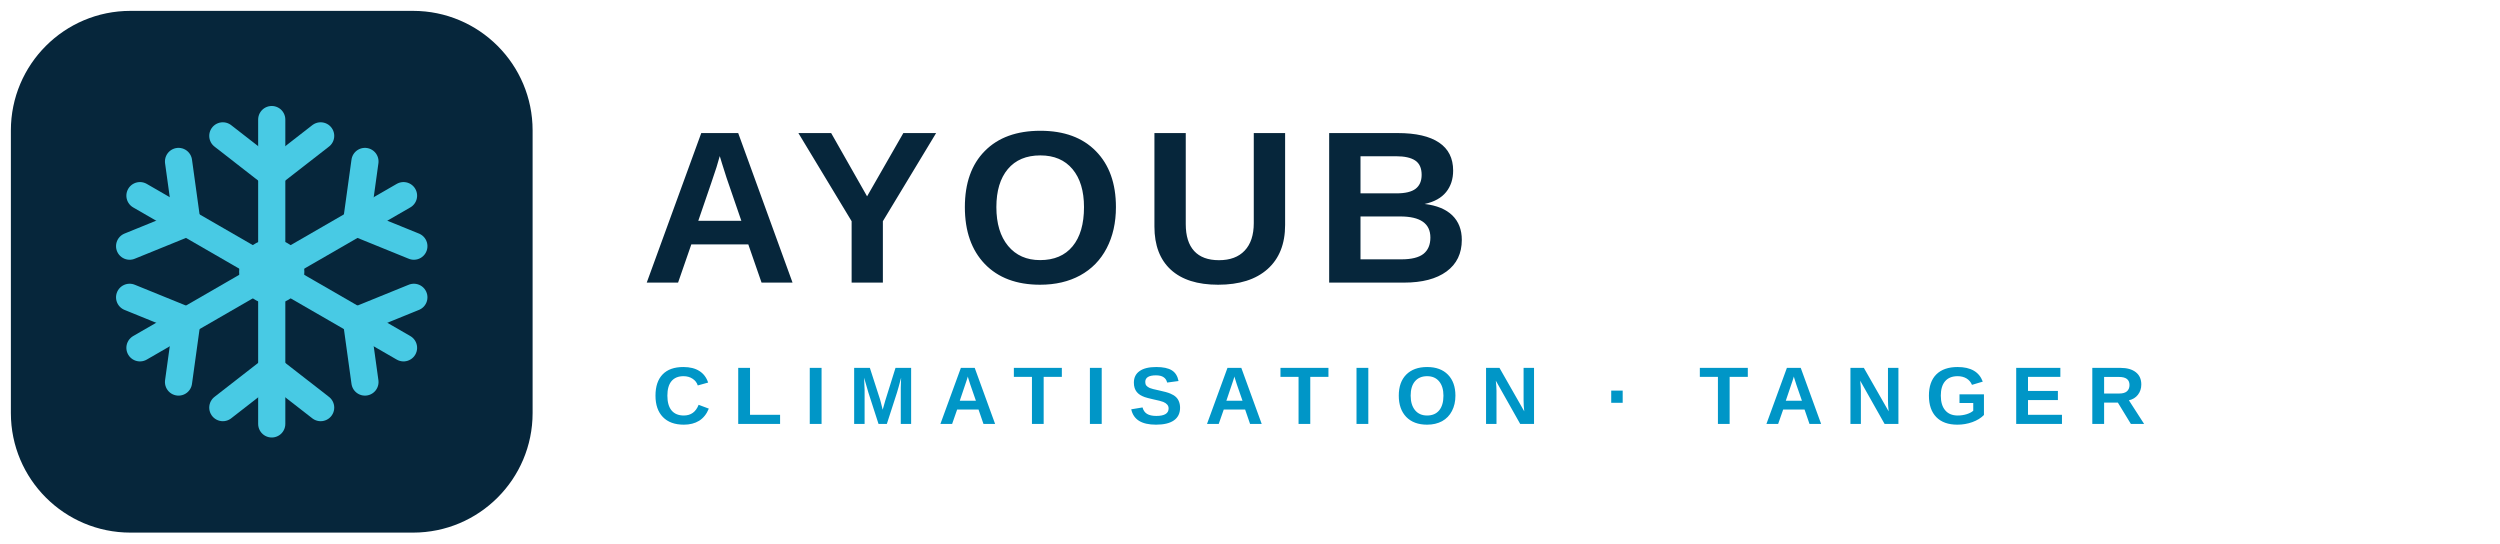
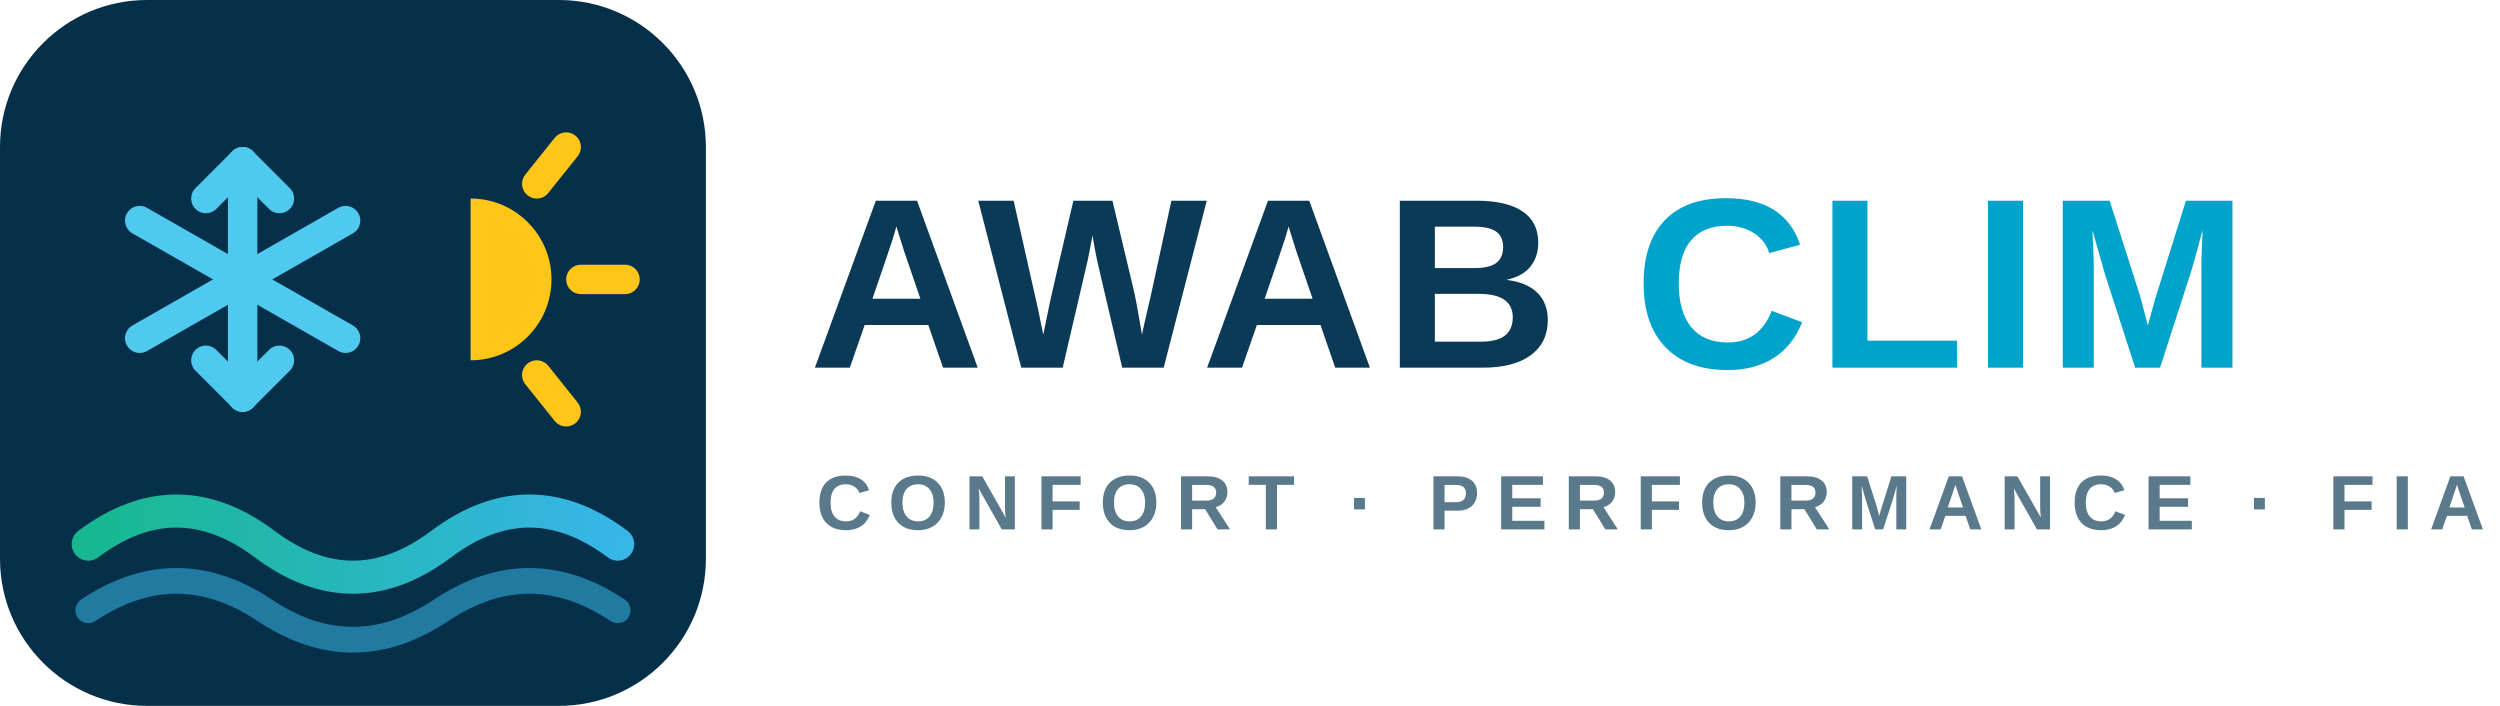
- <svg xmlns="http://www.w3.org/2000/svg" viewBox="0 0 460 100">
-   <rect x="2" y="2" width="96" height="96" rx="22" fill="#06263b" />
-   <g stroke="#48cae4" stroke-width="5" stroke-linecap="round">
-     <g id="sp">
-       <line x1="50" y1="50" x2="50" y2="22" />
-       <line x1="50" y1="32" x2="41" y2="25" />
-       <line x1="50" y1="32" x2="59" y2="25" />
-     </g>
-     <use href="#sp" transform="rotate(60 50 50)" />
-     <use href="#sp" transform="rotate(120 50 50)" />
-     <use href="#sp" transform="rotate(180 50 50)" />
-     <use href="#sp" transform="rotate(240 50 50)" />
-     <use href="#sp" transform="rotate(300 50 50)" />
+ <svg xmlns="http://www.w3.org/2000/svg" viewBox="0 0 340 96">
+   <defs>
+     <linearGradient id="wv2" x1="0" y1="0" x2="1" y2="0">
+       <stop offset="0" stop-color="#17b890" />
+       <stop offset="1" stop-color="#37b6e8" />
+     </linearGradient>
+   </defs>
+   <rect width="96" height="96" rx="20" fill="#06304a" />
+   <g stroke="#4fc9ee" stroke-width="4" stroke-linecap="round">
+     <line x1="33" y1="22" x2="33" y2="54" />
+     <line x1="19" y1="30" x2="47" y2="46" />
+     <line x1="47" y1="30" x2="19" y2="46" />
+     <line x1="33" y1="22" x2="28" y2="27" />
+     <line x1="33" y1="22" x2="38" y2="27" />
+     <line x1="33" y1="54" x2="28" y2="49" />
+     <line x1="33" y1="54" x2="38" y2="49" />
  </g>
-   <circle cx="50" cy="50" r="6" fill="#48cae4" />
-   <text x="118" y="52" font-family="Segoe UI, Arial, sans-serif" font-size="40" font-weight="800" fill="#06263b" letter-spacing="3">AYOUB</text>
-   <text x="120" y="78" font-family="Segoe UI, Arial, sans-serif" font-size="15" font-weight="600" fill="#0096c7" letter-spacing="4">CLIMATISATION · TANGER</text>
+   <path d="M64 27 A11 11 0 0 1 64 49 Z" fill="#ffc61a" />
+   <g stroke="#ffc61a" stroke-width="4" stroke-linecap="round">
+     <line x1="79" y1="38" x2="85" y2="38" />
+     <line x1="73" y1="25" x2="77" y2="20" />
+     <line x1="73" y1="51" x2="77" y2="56" />
+   </g>
+   <path d="M12 74 Q24 65 36 74 T60 74 T84 74" fill="none" stroke="url(#wv2)" stroke-width="4.5" stroke-linecap="round" />
+   <path d="M12 83 Q24 75 36 83 T60 83 T84 83" fill="none" stroke="#37b6e8" stroke-width="3.5" stroke-linecap="round" opacity="0.55" />
+   <text x="110" y="50" font-family="'Segoe UI', Arial, sans-serif" font-size="33" font-weight="800" fill="#0a3a56" letter-spacing="1">AWAB <tspan fill="#00a3cc">CLIM</tspan>
+   </text>
+   <text x="111" y="72" font-family="'Segoe UI', Arial, sans-serif" font-size="10.5" font-weight="600" fill="#5a7a8c" letter-spacing="2.2">CONFORT · PERFORMANCE · FIABILITÉ</text>
</svg>
